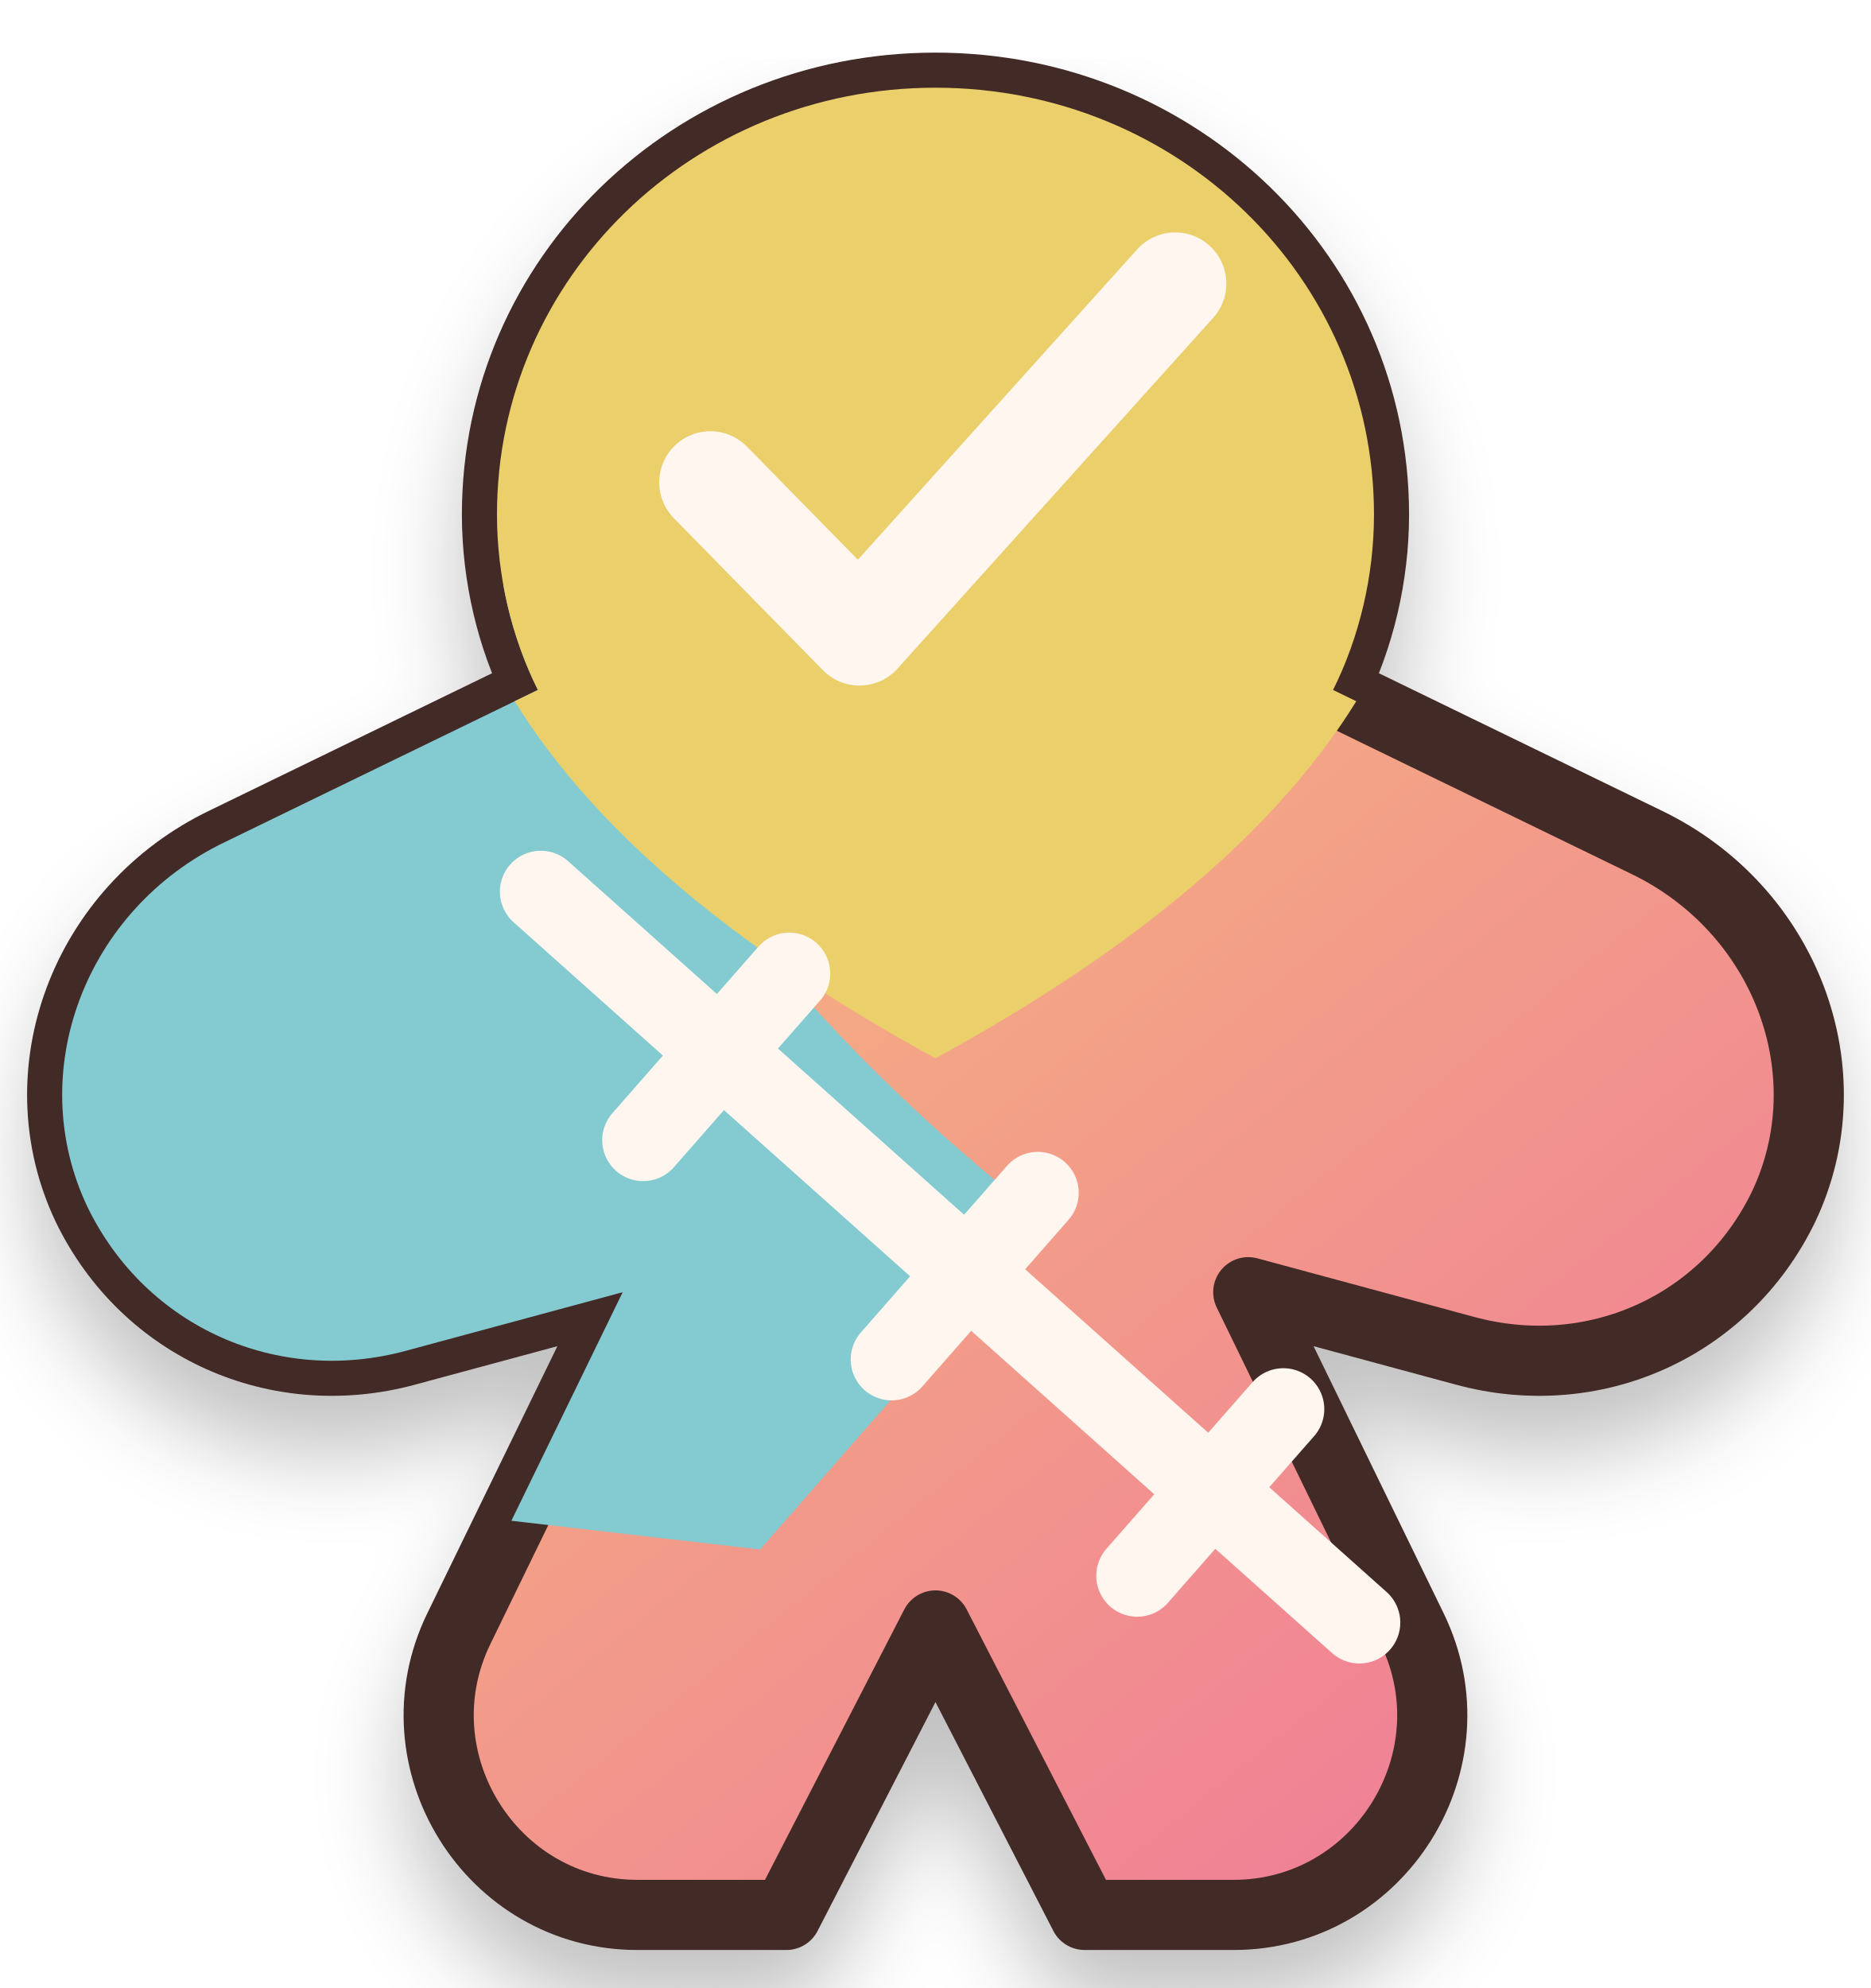
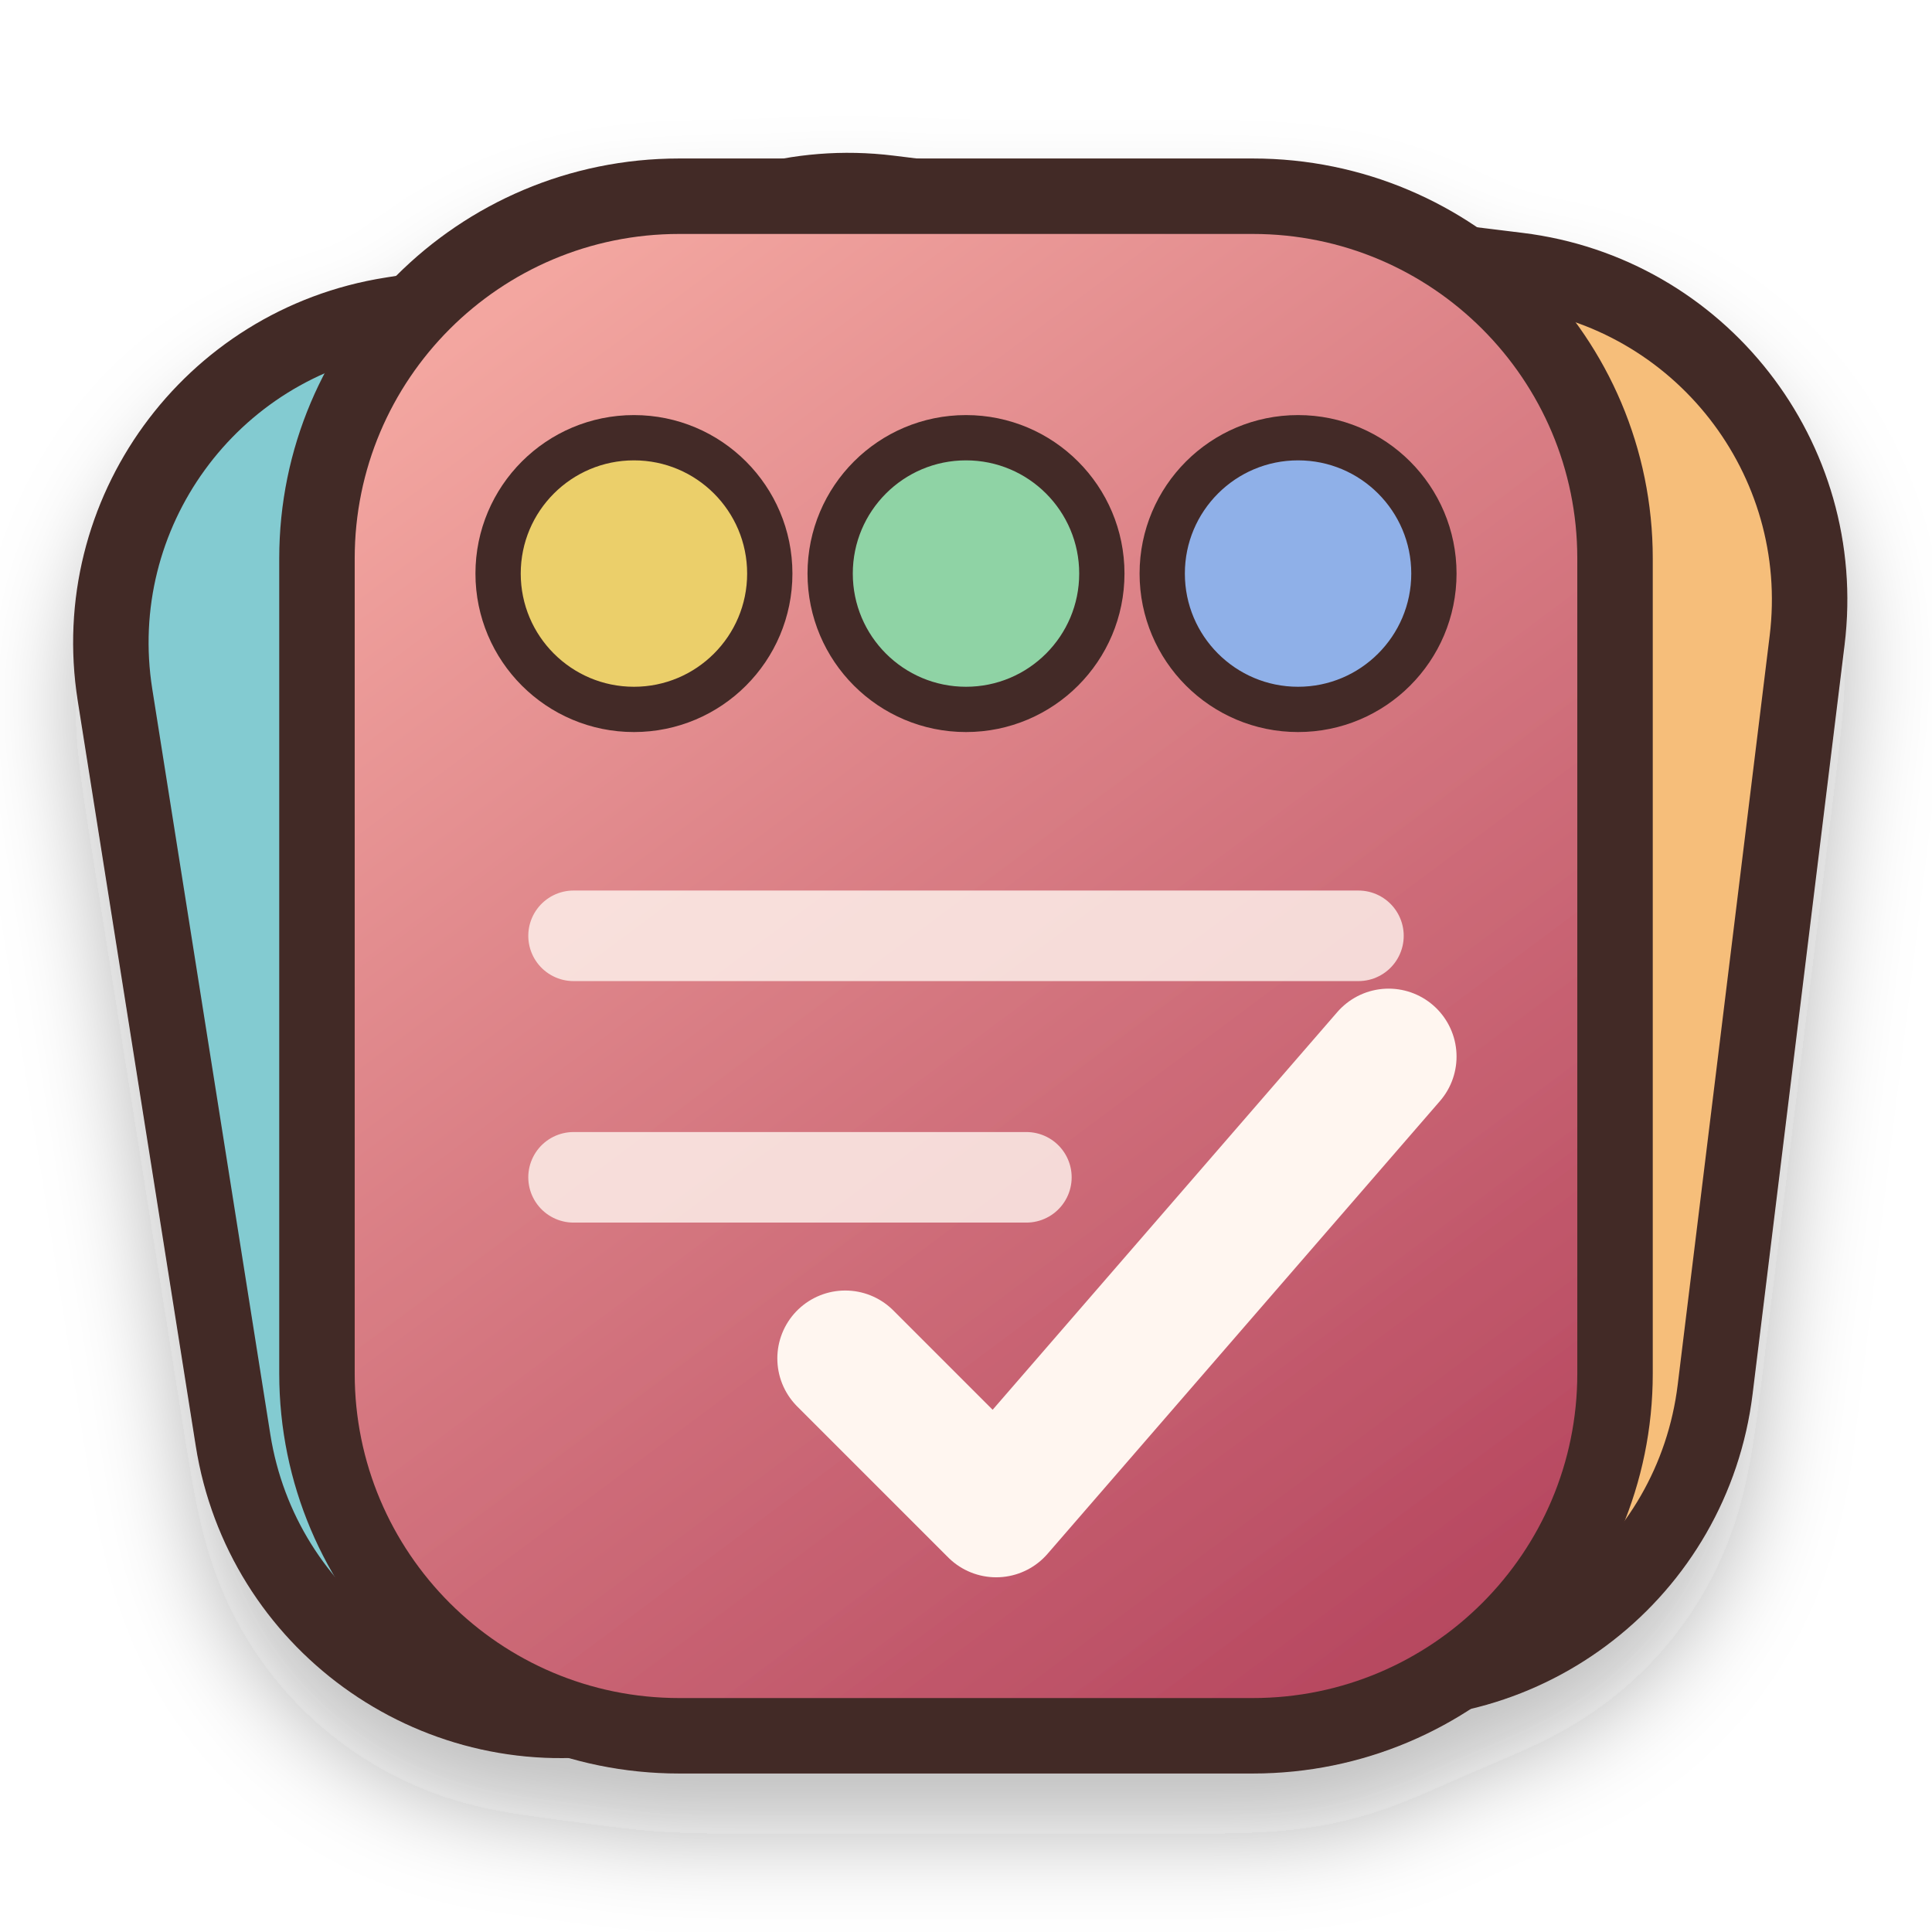
- <svg xmlns="http://www.w3.org/2000/svg" viewBox="0 0 64 68" role="img" aria-label="MeepleMark">
+ <svg xmlns="http://www.w3.org/2000/svg" viewBox="0 0 64 64" role="img" aria-label="MeepleMark">
  <defs>
-     <linearGradient id="body" x1="18" y1="18" x2="52" y2="60" gradientUnits="userSpaceOnUse">
-       <stop stop-color="#F6BE7A" />
-       <stop offset="1" stop-color="#F08096" />
+     <linearGradient id="card" x1="17" y1="10" x2="52" y2="57" gradientUnits="userSpaceOnUse">
+       <stop stop-color="#F3A6A0" />
+       <stop offset="1" stop-color="#B13F5A" />
    </linearGradient>
-     <clipPath id="meeple">
-       <path d="M32 3c-8.3 0-15 6.5-15 14.6 0 2.1.5 4.2 1.4 6L7.7 28.8C2.9 31.1.8 36.7 3 41.3c2 4.1 6.5 6.1 10.9 4.9l7.4-2-5.6 11.5c-2.2 4.5 1.1 9.8 6.1 9.8h5.1l5.1-9.9 5.1 9.9h5.1c5 0 8.3-5.3 6.1-9.8l-5.6-11.5 7.4 2c4.4 1.2 8.9-.8 10.9-4.9 2.2-4.6.1-10.2-4.7-12.5l-10.7-5.2c.9-1.8 1.4-3.9 1.4-6C47 9.5 40.3 3 32 3Z" />
-     </clipPath>
-     <filter id="shadow" x="-20%" y="-20%" width="140%" height="150%">
-       <feDropShadow dx="0" dy="2" stdDeviation="1.5" flood-color="#1B1416" flood-opacity=".24" />
+     <filter id="shadow" x="-25%" y="-25%" width="150%" height="160%">
+       <feDropShadow dx="0" dy="2" stdDeviation="1.5" flood-color="#1B1416" flood-opacity=".28" />
    </filter>
  </defs>
-   <g filter="url(#shadow)">
-     <path fill="url(#body)" stroke="#432A27" stroke-width="2.4" stroke-linejoin="round" d="M32 3c-8.3 0-15 6.5-15 14.6 0 2.1.5 4.2 1.4 6L7.7 28.8C2.9 31.1.8 36.7 3 41.3c2 4.1 6.5 6.1 10.9 4.9l7.4-2-5.6 11.5c-2.2 4.5 1.1 9.8 6.1 9.8h5.1l5.1-9.9 5.1 9.9h5.1c5 0 8.3-5.3 6.1-9.8l-5.6-11.5 7.4 2c4.4 1.2 8.9-.8 10.9-4.9 2.2-4.6.1-10.2-4.7-12.5l-10.7-5.2c.9-1.8 1.4-3.9 1.4-6C47 9.5 40.3 3 32 3Z" />
-     <path fill="#83CBD1" d="M0 20h19c2.8 8 8.4 15.2 16.8 21.8L26 53 0 50Z" clip-path="url(#meeple)" />
-     <path fill="#EBCF6A" d="M15 0h34v15.2c0 8-6 15-17 21-11-6-17-13-17-21Z" clip-path="url(#meeple)" />
-     <path fill="none" stroke="#FFF6F0" stroke-width="3.5" stroke-linecap="round" stroke-linejoin="round" d="m24.3 16.5 5.1 5.2 10.8-12" />
-     <path fill="none" stroke="#FFF6F0" stroke-width="2.8" stroke-linecap="round" d="m18.5 30.5 28 25M22 39l5-5.7m3.5 13.2 5-5.7m3.4 13.1 5-5.7" />
+   <g filter="url(#shadow)" stroke="#432A27" stroke-linejoin="round">
+     <rect x="5.5" y="8.5" width="43" height="47" rx="11" fill="#83CBD1" stroke-width="2.5" transform="rotate(-9 27 32)" />
+     <rect x="15.5" y="7.5" width="43" height="47" rx="11" fill="#F6BE7A" stroke-width="2.5" transform="rotate(7 37 31)" />
+     <rect x="10.5" y="6.5" width="43" height="51" rx="12" fill="url(#card)" stroke-width="2.5" />
  </g>
+   <g stroke="#432A27" stroke-width="1.5">
+     <circle cx="21" cy="19" r="4.5" fill="#EBCF6A" />
+     <circle cx="32" cy="19" r="4.5" fill="#8FD3A5" />
+     <circle cx="43" cy="19" r="4.5" fill="#8FB0E8" />
+   </g>
+   <path fill="none" stroke="#FFF6F0" stroke-width="3" stroke-linecap="round" d="M19 31h26M19 39h15" opacity=".8" />
+   <path fill="none" stroke="#FFF6F0" stroke-width="4.5" stroke-linecap="round" stroke-linejoin="round" d="m28 45 5 5 13-15" />
</svg>
